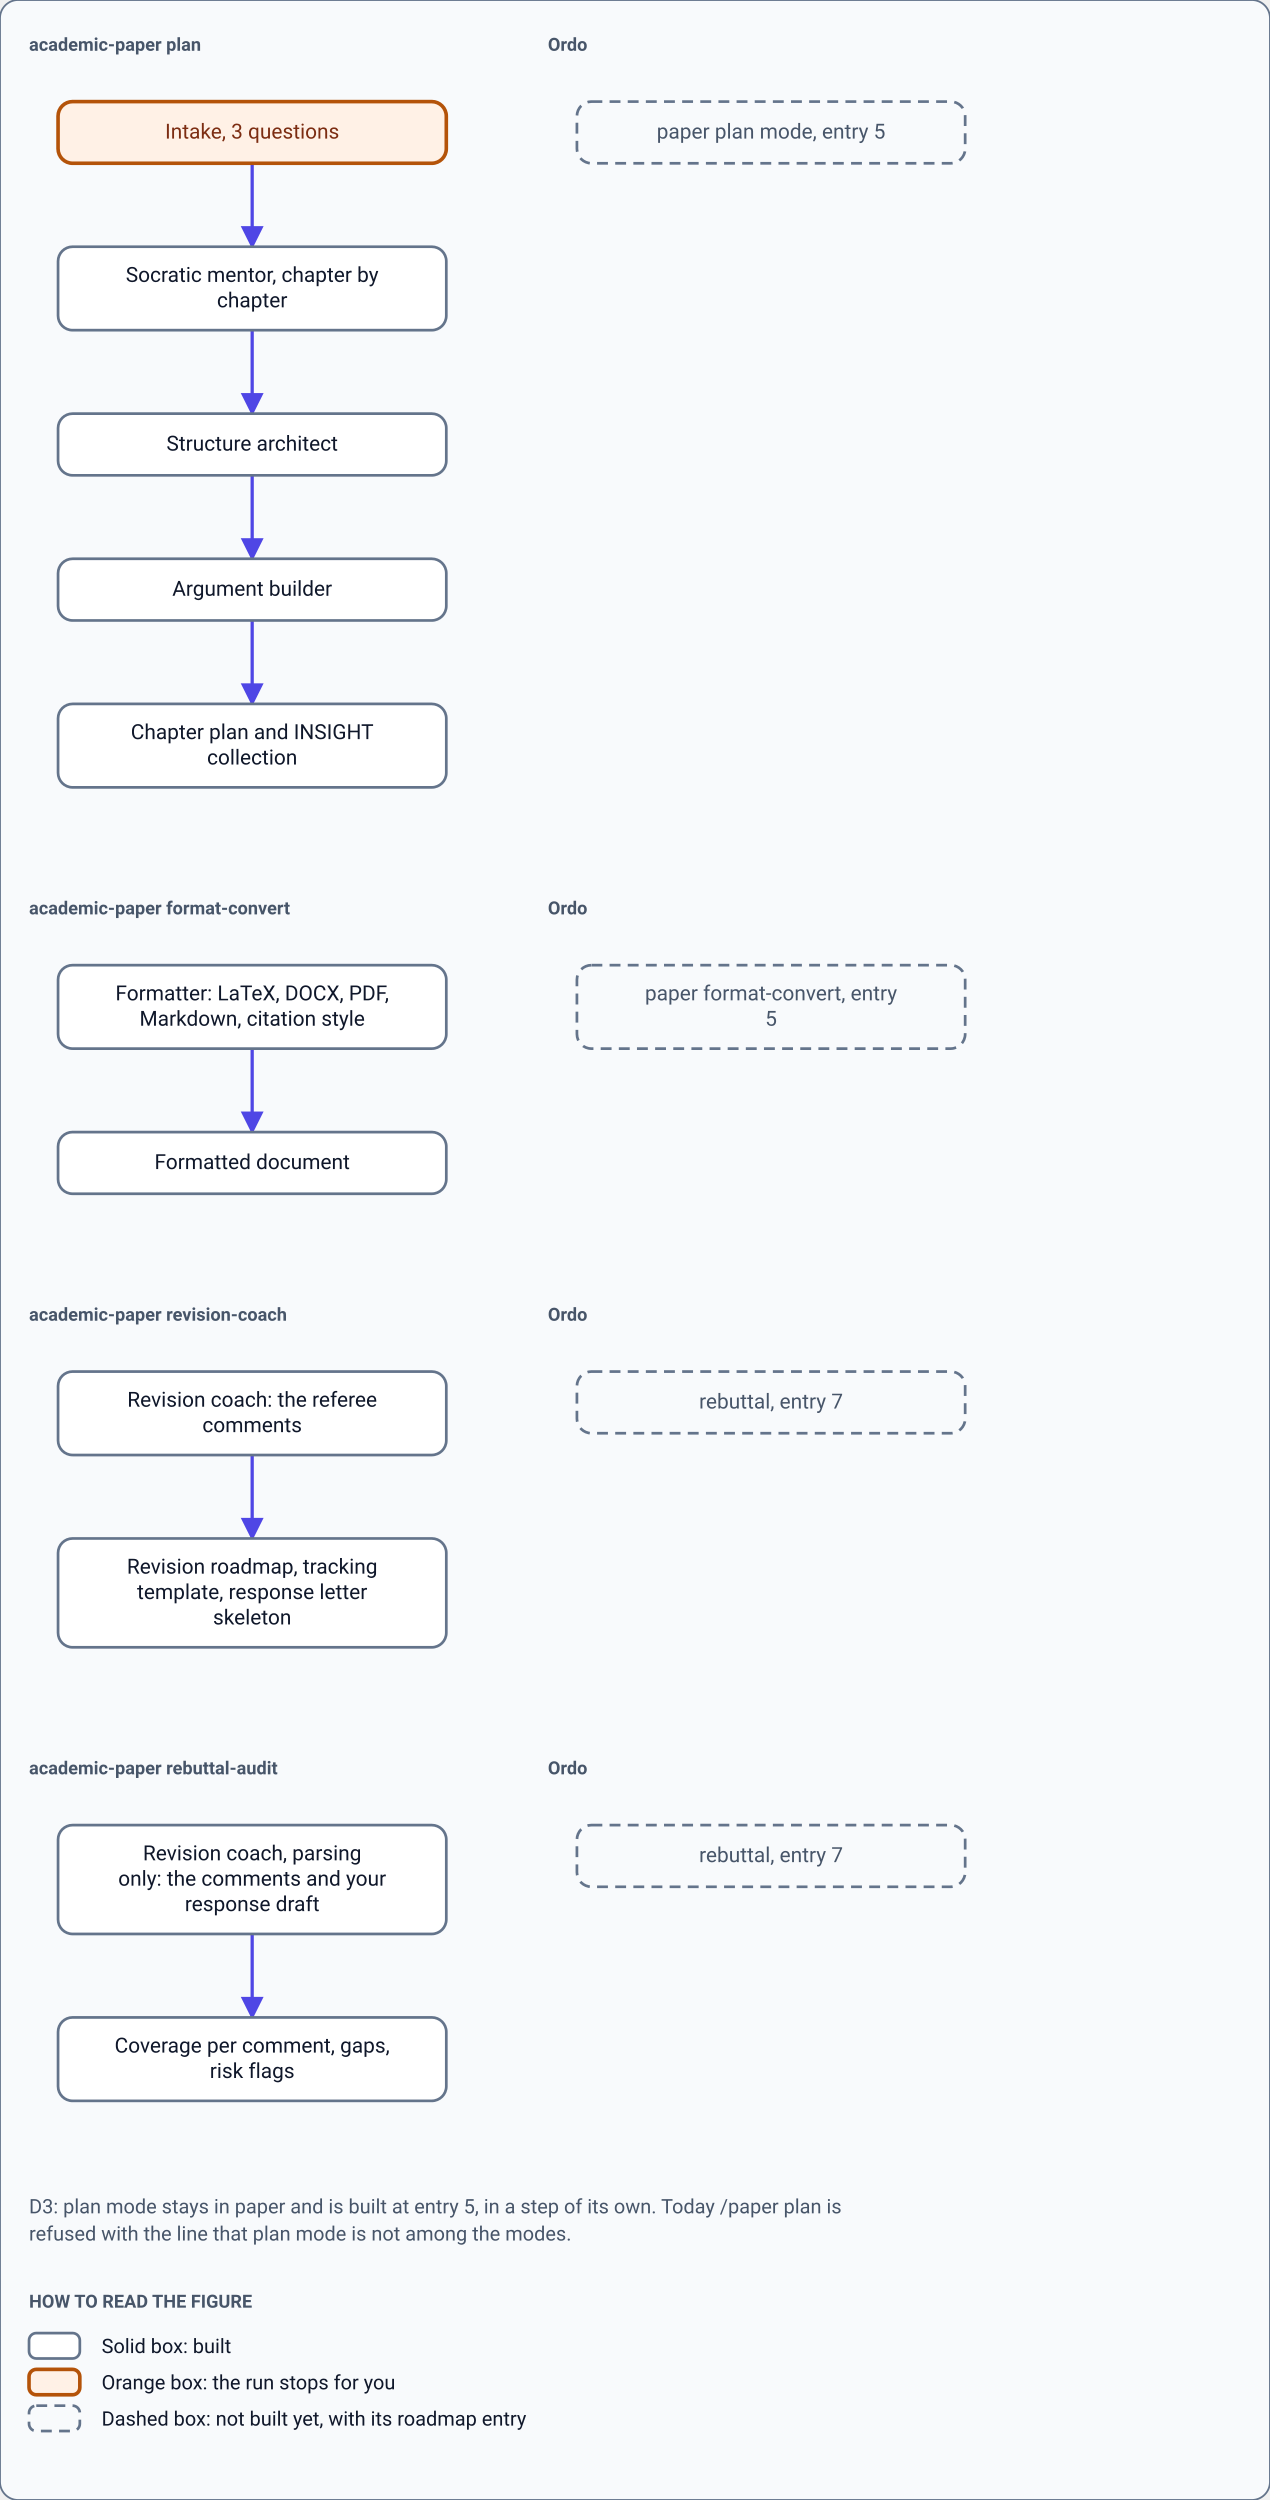
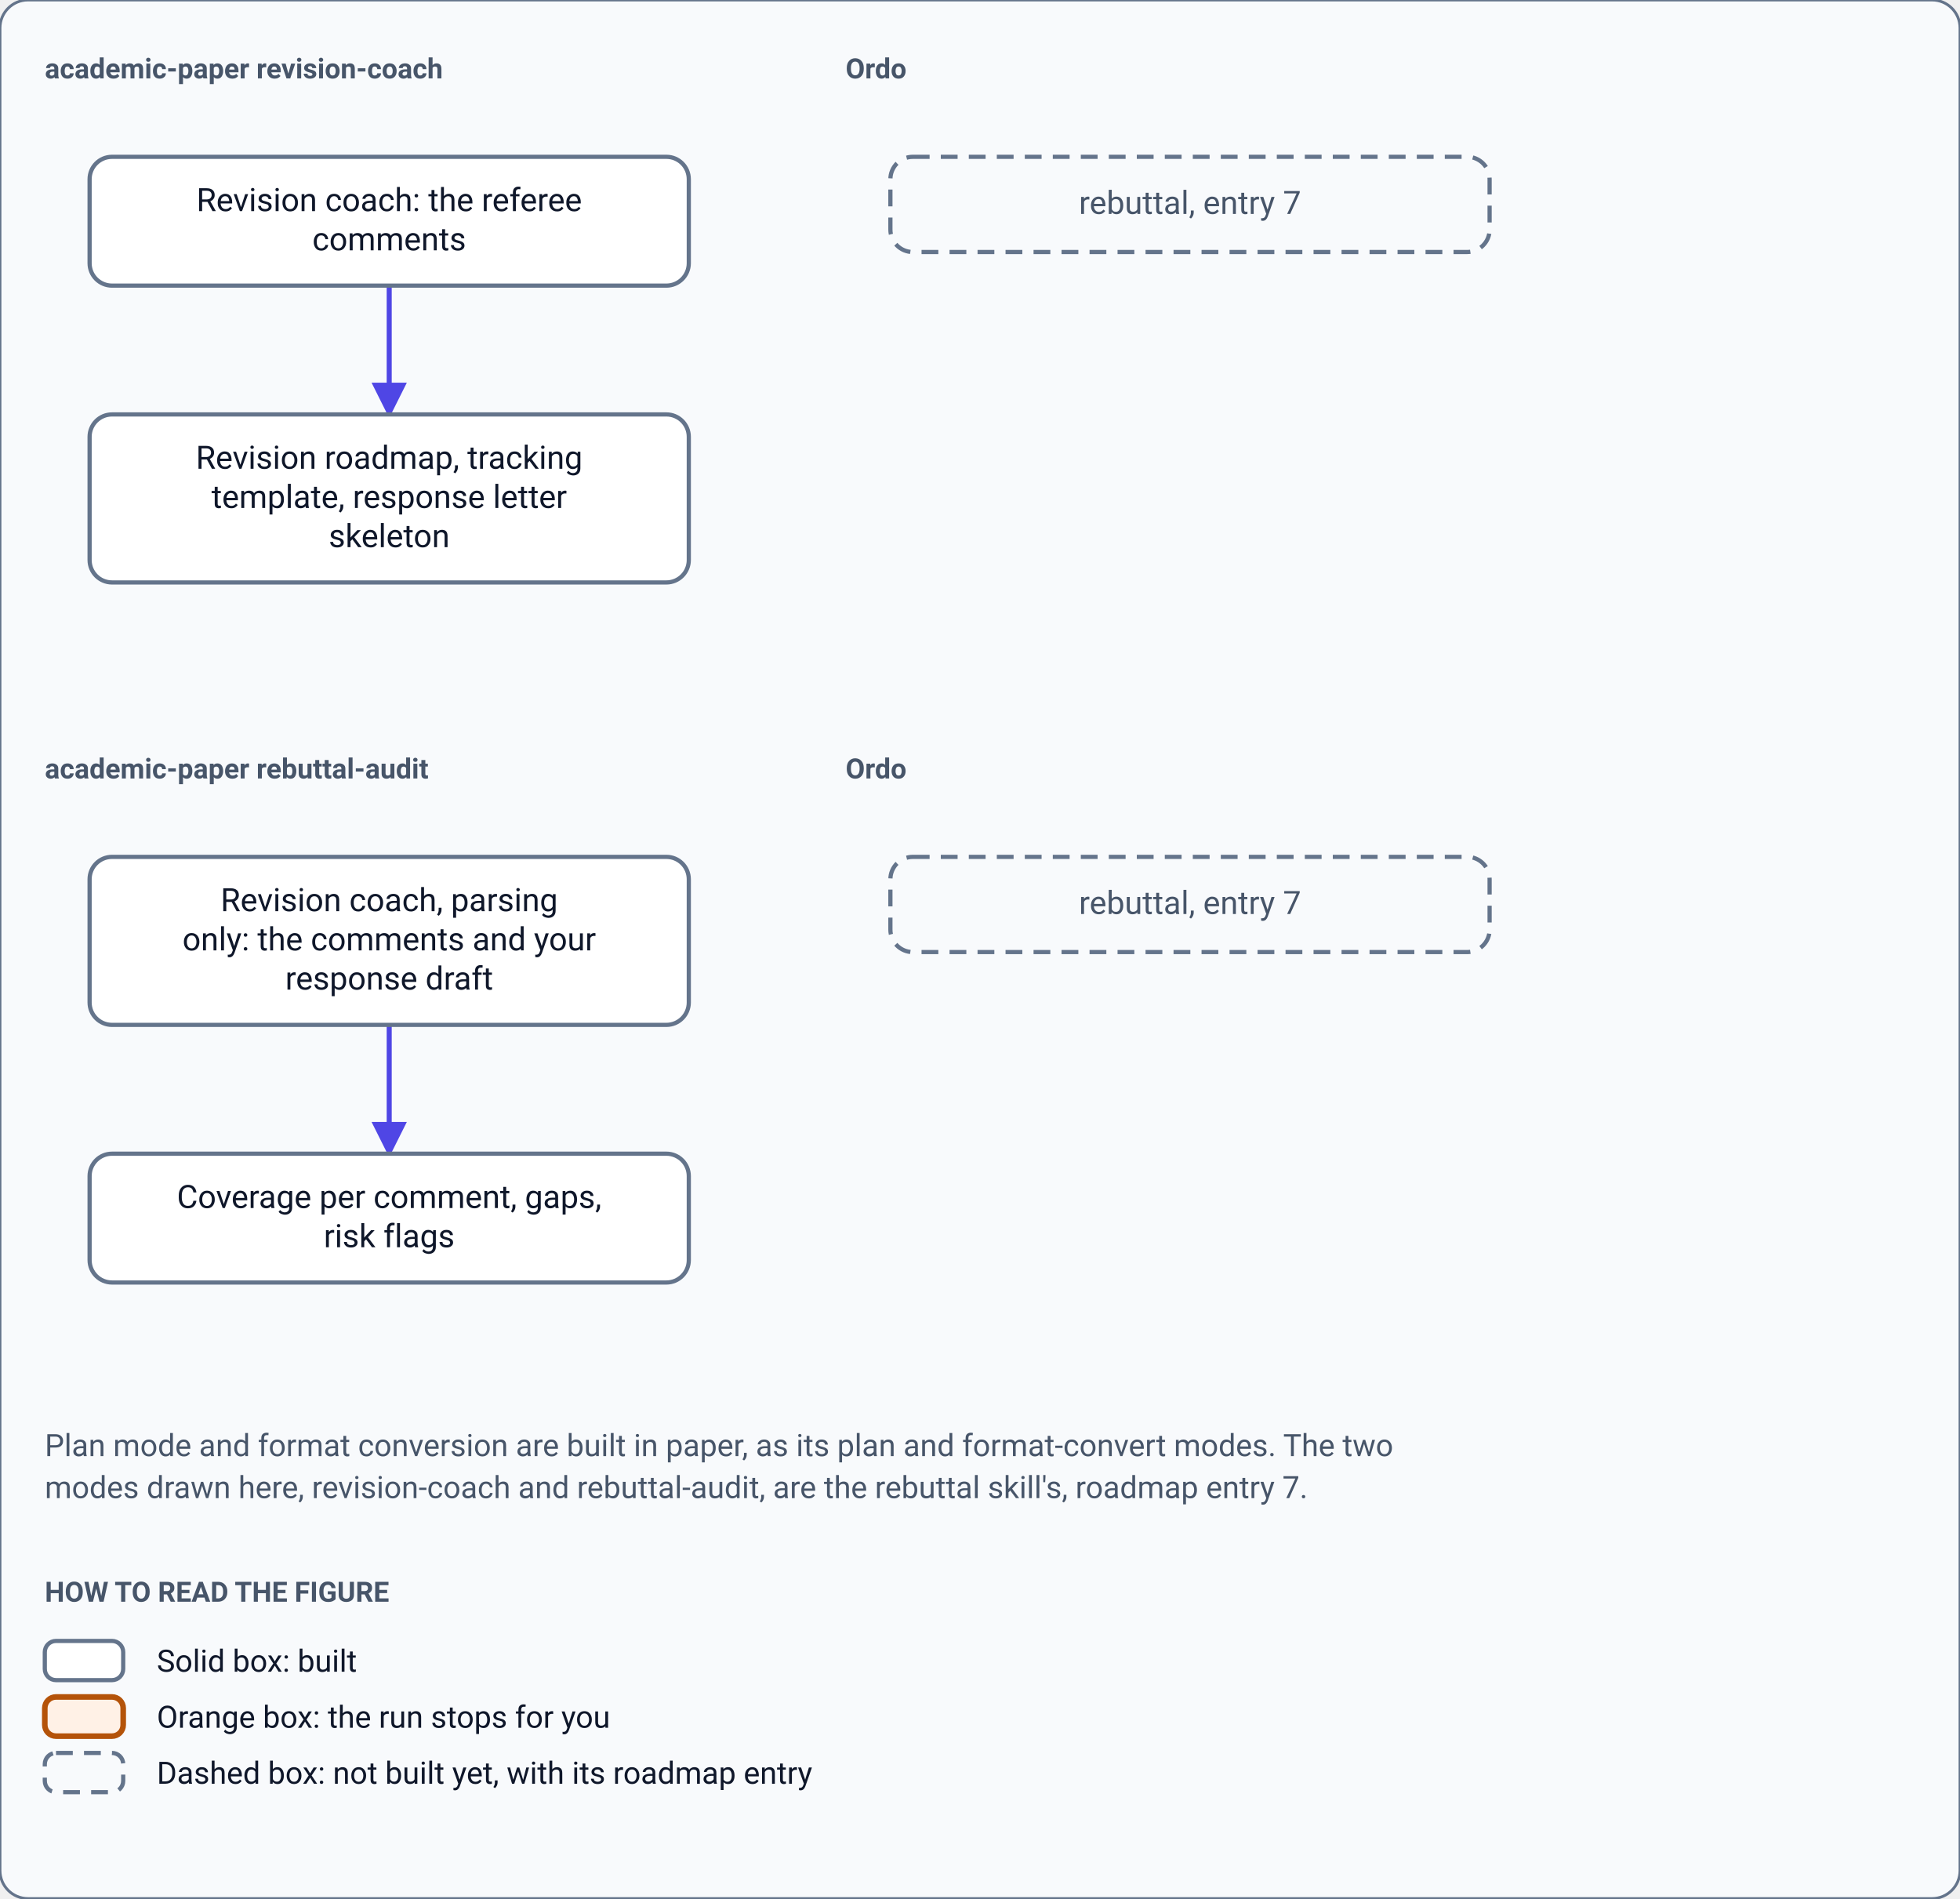
- <svg xmlns="http://www.w3.org/2000/svg" viewBox="0 0 700 1378" width="700" height="1378" role="img" aria-label="The modes academic-paper has and paper does not. Boxes: academic-paper plan: Intake, 3 questions; Socratic mentor, chapter by chapter; Structure architect; Argument builder; Chapter plan and INSIGHT collection | Ordo: paper plan mode, entry 5 | academic-paper format-convert: Formatter: LaTeX, DOCX, PDF, Markdown, citation style; Formatted document | Ordo: paper format-convert, entry 5 | academic-paper revision-coach: Revision coach: the referee comments; Revision roadmap, tracking template, response letter skeleton | Ordo: rebuttal, entry 7 | academic-paper rebuttal-audit: Revision coach, parsing only: the comments and your response draft; Coverage per comment, gaps, risk flags | Ordo: rebuttal, entry 7.">
+ <svg xmlns="http://www.w3.org/2000/svg" viewBox="0 0 700 678" width="700" height="678" role="img" aria-label="The modes academic-paper has and paper does not. Boxes: academic-paper revision-coach: Revision coach: the referee comments; Revision roadmap, tracking template, response letter skeleton | Ordo: rebuttal, entry 7 | academic-paper rebuttal-audit: Revision coach, parsing only: the comments and your response draft; Coverage per comment, gaps, risk flags | Ordo: rebuttal, entry 7.">
  <defs>
    <marker id="arrow" viewBox="0 0 10 10" refX="9" refY="5" markerWidth="7" markerHeight="7" orient="auto">
      <path d="M0,0 L10,5 L0,10 z" fill="#4f46e5" />
    </marker>
  </defs>
-   <rect x="0" y="0" width="700" height="1378" rx="10" fill="#f8fafc" stroke="#64748b" />
-   <text x="16" y="28" font-family="ui-sans-serif, -apple-system, 'Segoe UI', Roboto, Helvetica, Arial, sans-serif" font-size="10" fill="#475569" font-weight="700" text-anchor="start">academic-paper plan</text>
+   <rect x="0" y="0" width="700" height="678" rx="10" fill="#f8fafc" stroke="#64748b" />
+   <text x="16" y="28" font-family="ui-sans-serif, -apple-system, 'Segoe UI', Roboto, Helvetica, Arial, sans-serif" font-size="10" fill="#475569" font-weight="700" text-anchor="start">academic-paper revision-coach</text>
  <text x="302" y="28" font-family="ui-sans-serif, -apple-system, 'Segoe UI', Roboto, Helvetica, Arial, sans-serif" font-size="10" fill="#475569" font-weight="700" text-anchor="start">Ordo</text>
-   <path d="M139,90 L139,136" fill="none" stroke="#4f46e5" stroke-width="1.8" marker-end="url(#arrow)" stroke-linejoin="round" />
-   <path d="M139,182 L139,228" fill="none" stroke="#4f46e5" stroke-width="1.8" marker-end="url(#arrow)" stroke-linejoin="round" />
-   <path d="M139,262 L139,308" fill="none" stroke="#4f46e5" stroke-width="1.8" marker-end="url(#arrow)" stroke-linejoin="round" />
-   <path d="M139,342 L139,388" fill="none" stroke="#4f46e5" stroke-width="1.8" marker-end="url(#arrow)" stroke-linejoin="round" />
-   <rect x="32" y="56" width="214" height="34" rx="8" fill="#fff1e6" stroke="#b45309" stroke-width="2" />
-   <text x="139" y="76.4" font-family="ui-sans-serif, -apple-system, 'Segoe UI', Roboto, Helvetica, Arial, sans-serif" font-size="11.5" fill="#7c2d12" font-weight="400" text-anchor="middle">Intake, 3 questions</text>
-   <rect x="32" y="136" width="214" height="46" rx="8" fill="#ffffff" stroke="#64748b" stroke-width="1.5" />
-   <text x="139" y="155.4" font-family="ui-sans-serif, -apple-system, 'Segoe UI', Roboto, Helvetica, Arial, sans-serif" font-size="11.5" fill="#0f172a" font-weight="400" text-anchor="middle">Socratic mentor, chapter by</text>
-   <text x="139" y="169.4" font-family="ui-sans-serif, -apple-system, 'Segoe UI', Roboto, Helvetica, Arial, sans-serif" font-size="11.5" fill="#0f172a" font-weight="400" text-anchor="middle">chapter</text>
-   <rect x="32" y="228" width="214" height="34" rx="8" fill="#ffffff" stroke="#64748b" stroke-width="1.5" />
-   <text x="139" y="248.4" font-family="ui-sans-serif, -apple-system, 'Segoe UI', Roboto, Helvetica, Arial, sans-serif" font-size="11.5" fill="#0f172a" font-weight="400" text-anchor="middle">Structure architect</text>
-   <rect x="32" y="308" width="214" height="34" rx="8" fill="#ffffff" stroke="#64748b" stroke-width="1.5" />
-   <text x="139" y="328.4" font-family="ui-sans-serif, -apple-system, 'Segoe UI', Roboto, Helvetica, Arial, sans-serif" font-size="11.5" fill="#0f172a" font-weight="400" text-anchor="middle">Argument builder</text>
-   <rect x="32" y="388" width="214" height="46" rx="8" fill="#ffffff" stroke="#64748b" stroke-width="1.5" />
-   <text x="139" y="407.4" font-family="ui-sans-serif, -apple-system, 'Segoe UI', Roboto, Helvetica, Arial, sans-serif" font-size="11.5" fill="#0f172a" font-weight="400" text-anchor="middle">Chapter plan and INSIGHT</text>
-   <text x="139" y="421.4" font-family="ui-sans-serif, -apple-system, 'Segoe UI', Roboto, Helvetica, Arial, sans-serif" font-size="11.5" fill="#0f172a" font-weight="400" text-anchor="middle">collection</text>
+   <path d="M139,102 L139,148" fill="none" stroke="#4f46e5" stroke-width="1.8" marker-end="url(#arrow)" stroke-linejoin="round" />
+   <rect x="32" y="56" width="214" height="46" rx="8" fill="#ffffff" stroke="#64748b" stroke-width="1.5" />
+   <text x="139" y="75.4" font-family="ui-sans-serif, -apple-system, 'Segoe UI', Roboto, Helvetica, Arial, sans-serif" font-size="11.5" fill="#0f172a" font-weight="400" text-anchor="middle">Revision coach: the referee</text>
+   <text x="139" y="89.4" font-family="ui-sans-serif, -apple-system, 'Segoe UI', Roboto, Helvetica, Arial, sans-serif" font-size="11.5" fill="#0f172a" font-weight="400" text-anchor="middle">comments</text>
+   <rect x="32" y="148" width="214" height="60" rx="8" fill="#ffffff" stroke="#64748b" stroke-width="1.5" />
+   <text x="139" y="167.4" font-family="ui-sans-serif, -apple-system, 'Segoe UI', Roboto, Helvetica, Arial, sans-serif" font-size="11.5" fill="#0f172a" font-weight="400" text-anchor="middle">Revision roadmap, tracking</text>
+   <text x="139" y="181.4" font-family="ui-sans-serif, -apple-system, 'Segoe UI', Roboto, Helvetica, Arial, sans-serif" font-size="11.5" fill="#0f172a" font-weight="400" text-anchor="middle">template, response letter</text>
+   <text x="139" y="195.4" font-family="ui-sans-serif, -apple-system, 'Segoe UI', Roboto, Helvetica, Arial, sans-serif" font-size="11.5" fill="#0f172a" font-weight="400" text-anchor="middle">skeleton</text>
  <rect x="318" y="56" width="214" height="34" rx="8" fill="#f8fafc" stroke="#64748b" stroke-width="1.5" stroke-dasharray="6 4" />
-   <text x="425" y="76.4" font-family="ui-sans-serif, -apple-system, 'Segoe UI', Roboto, Helvetica, Arial, sans-serif" font-size="11.5" fill="#475569" font-weight="400" text-anchor="middle">paper plan mode, entry 5</text>
-   <text x="16" y="504" font-family="ui-sans-serif, -apple-system, 'Segoe UI', Roboto, Helvetica, Arial, sans-serif" font-size="10" fill="#475569" font-weight="700" text-anchor="start">academic-paper format-convert</text>
-   <text x="302" y="504" font-family="ui-sans-serif, -apple-system, 'Segoe UI', Roboto, Helvetica, Arial, sans-serif" font-size="10" fill="#475569" font-weight="700" text-anchor="start">Ordo</text>
-   <path d="M139,578 L139,624" fill="none" stroke="#4f46e5" stroke-width="1.8" marker-end="url(#arrow)" stroke-linejoin="round" />
-   <rect x="32" y="532" width="214" height="46" rx="8" fill="#ffffff" stroke="#64748b" stroke-width="1.5" />
-   <text x="139" y="551.4" font-family="ui-sans-serif, -apple-system, 'Segoe UI', Roboto, Helvetica, Arial, sans-serif" font-size="11.5" fill="#0f172a" font-weight="400" text-anchor="middle">Formatter: LaTeX, DOCX, PDF,</text>
-   <text x="139" y="565.4" font-family="ui-sans-serif, -apple-system, 'Segoe UI', Roboto, Helvetica, Arial, sans-serif" font-size="11.5" fill="#0f172a" font-weight="400" text-anchor="middle">Markdown, citation style</text>
-   <rect x="32" y="624" width="214" height="34" rx="8" fill="#ffffff" stroke="#64748b" stroke-width="1.5" />
-   <text x="139" y="644.4" font-family="ui-sans-serif, -apple-system, 'Segoe UI', Roboto, Helvetica, Arial, sans-serif" font-size="11.5" fill="#0f172a" font-weight="400" text-anchor="middle">Formatted document</text>
-   <rect x="318" y="532" width="214" height="46" rx="8" fill="#f8fafc" stroke="#64748b" stroke-width="1.5" stroke-dasharray="6 4" />
-   <text x="425" y="551.4" font-family="ui-sans-serif, -apple-system, 'Segoe UI', Roboto, Helvetica, Arial, sans-serif" font-size="11.5" fill="#475569" font-weight="400" text-anchor="middle">paper format-convert, entry</text>
-   <text x="425" y="565.4" font-family="ui-sans-serif, -apple-system, 'Segoe UI', Roboto, Helvetica, Arial, sans-serif" font-size="11.5" fill="#475569" font-weight="400" text-anchor="middle">5</text>
-   <text x="16" y="728" font-family="ui-sans-serif, -apple-system, 'Segoe UI', Roboto, Helvetica, Arial, sans-serif" font-size="10" fill="#475569" font-weight="700" text-anchor="start">academic-paper revision-coach</text>
-   <text x="302" y="728" font-family="ui-sans-serif, -apple-system, 'Segoe UI', Roboto, Helvetica, Arial, sans-serif" font-size="10" fill="#475569" font-weight="700" text-anchor="start">Ordo</text>
-   <path d="M139,802 L139,848" fill="none" stroke="#4f46e5" stroke-width="1.8" marker-end="url(#arrow)" stroke-linejoin="round" />
-   <rect x="32" y="756" width="214" height="46" rx="8" fill="#ffffff" stroke="#64748b" stroke-width="1.5" />
-   <text x="139" y="775.4" font-family="ui-sans-serif, -apple-system, 'Segoe UI', Roboto, Helvetica, Arial, sans-serif" font-size="11.5" fill="#0f172a" font-weight="400" text-anchor="middle">Revision coach: the referee</text>
-   <text x="139" y="789.4" font-family="ui-sans-serif, -apple-system, 'Segoe UI', Roboto, Helvetica, Arial, sans-serif" font-size="11.5" fill="#0f172a" font-weight="400" text-anchor="middle">comments</text>
-   <rect x="32" y="848" width="214" height="60" rx="8" fill="#ffffff" stroke="#64748b" stroke-width="1.5" />
-   <text x="139" y="867.4" font-family="ui-sans-serif, -apple-system, 'Segoe UI', Roboto, Helvetica, Arial, sans-serif" font-size="11.5" fill="#0f172a" font-weight="400" text-anchor="middle">Revision roadmap, tracking</text>
-   <text x="139" y="881.4" font-family="ui-sans-serif, -apple-system, 'Segoe UI', Roboto, Helvetica, Arial, sans-serif" font-size="11.5" fill="#0f172a" font-weight="400" text-anchor="middle">template, response letter</text>
-   <text x="139" y="895.4" font-family="ui-sans-serif, -apple-system, 'Segoe UI', Roboto, Helvetica, Arial, sans-serif" font-size="11.5" fill="#0f172a" font-weight="400" text-anchor="middle">skeleton</text>
-   <rect x="318" y="756" width="214" height="34" rx="8" fill="#f8fafc" stroke="#64748b" stroke-width="1.5" stroke-dasharray="6 4" />
-   <text x="425" y="776.4" font-family="ui-sans-serif, -apple-system, 'Segoe UI', Roboto, Helvetica, Arial, sans-serif" font-size="11.5" fill="#475569" font-weight="400" text-anchor="middle">rebuttal, entry 7</text>
-   <text x="16" y="978" font-family="ui-sans-serif, -apple-system, 'Segoe UI', Roboto, Helvetica, Arial, sans-serif" font-size="10" fill="#475569" font-weight="700" text-anchor="start">academic-paper rebuttal-audit</text>
-   <text x="302" y="978" font-family="ui-sans-serif, -apple-system, 'Segoe UI', Roboto, Helvetica, Arial, sans-serif" font-size="10" fill="#475569" font-weight="700" text-anchor="start">Ordo</text>
-   <path d="M139,1066 L139,1112" fill="none" stroke="#4f46e5" stroke-width="1.8" marker-end="url(#arrow)" stroke-linejoin="round" />
-   <rect x="32" y="1006" width="214" height="60" rx="8" fill="#ffffff" stroke="#64748b" stroke-width="1.5" />
-   <text x="139" y="1025.4" font-family="ui-sans-serif, -apple-system, 'Segoe UI', Roboto, Helvetica, Arial, sans-serif" font-size="11.5" fill="#0f172a" font-weight="400" text-anchor="middle">Revision coach, parsing</text>
-   <text x="139" y="1039.4" font-family="ui-sans-serif, -apple-system, 'Segoe UI', Roboto, Helvetica, Arial, sans-serif" font-size="11.5" fill="#0f172a" font-weight="400" text-anchor="middle">only: the comments and your</text>
-   <text x="139" y="1053.4" font-family="ui-sans-serif, -apple-system, 'Segoe UI', Roboto, Helvetica, Arial, sans-serif" font-size="11.5" fill="#0f172a" font-weight="400" text-anchor="middle">response draft</text>
-   <rect x="32" y="1112" width="214" height="46" rx="8" fill="#ffffff" stroke="#64748b" stroke-width="1.5" />
-   <text x="139" y="1131.4" font-family="ui-sans-serif, -apple-system, 'Segoe UI', Roboto, Helvetica, Arial, sans-serif" font-size="11.5" fill="#0f172a" font-weight="400" text-anchor="middle">Coverage per comment, gaps,</text>
-   <text x="139" y="1145.4" font-family="ui-sans-serif, -apple-system, 'Segoe UI', Roboto, Helvetica, Arial, sans-serif" font-size="11.5" fill="#0f172a" font-weight="400" text-anchor="middle">risk flags</text>
-   <rect x="318" y="1006" width="214" height="34" rx="8" fill="#f8fafc" stroke="#64748b" stroke-width="1.5" stroke-dasharray="6 4" />
-   <text x="425" y="1026.4" font-family="ui-sans-serif, -apple-system, 'Segoe UI', Roboto, Helvetica, Arial, sans-serif" font-size="11.5" fill="#475569" font-weight="400" text-anchor="middle">rebuttal, entry 7</text>
-   <text x="16" y="1220" font-family="ui-sans-serif, -apple-system, 'Segoe UI', Roboto, Helvetica, Arial, sans-serif" font-size="11" fill="#475569" font-weight="400" text-anchor="start">D3: plan mode stays in paper and is built at entry 5, in a step of its own. Today /paper plan is</text>
-   <text x="16" y="1235" font-family="ui-sans-serif, -apple-system, 'Segoe UI', Roboto, Helvetica, Arial, sans-serif" font-size="11" fill="#475569" font-weight="400" text-anchor="start">refused with the line that plan mode is not among the modes.</text>
-   <text x="16" y="1272" font-family="ui-sans-serif, -apple-system, 'Segoe UI', Roboto, Helvetica, Arial, sans-serif" font-size="10" fill="#475569" font-weight="700" text-anchor="start">HOW TO READ THE FIGURE</text>
-   <rect x="16" y="1286" width="28" height="14" rx="4" fill="#ffffff" stroke="#64748b" stroke-width="1.5" />
-   <text x="56" y="1297" font-family="ui-sans-serif, -apple-system, 'Segoe UI', Roboto, Helvetica, Arial, sans-serif" font-size="11" fill="#0f172a" font-weight="400" text-anchor="start">Solid box: built</text>
-   <rect x="16" y="1306" width="28" height="14" rx="4" fill="#fff1e6" stroke="#b45309" stroke-width="2" />
-   <text x="56" y="1317" font-family="ui-sans-serif, -apple-system, 'Segoe UI', Roboto, Helvetica, Arial, sans-serif" font-size="11" fill="#0f172a" font-weight="400" text-anchor="start">Orange box: the run stops for you</text>
-   <rect x="16" y="1326" width="28" height="14" rx="4" fill="#f8fafc" stroke="#64748b" stroke-width="1.5" stroke-dasharray="6 4" />
-   <text x="56" y="1337" font-family="ui-sans-serif, -apple-system, 'Segoe UI', Roboto, Helvetica, Arial, sans-serif" font-size="11" fill="#0f172a" font-weight="400" text-anchor="start">Dashed box: not built yet, with its roadmap entry</text>
+   <text x="425" y="76.4" font-family="ui-sans-serif, -apple-system, 'Segoe UI', Roboto, Helvetica, Arial, sans-serif" font-size="11.5" fill="#475569" font-weight="400" text-anchor="middle">rebuttal, entry 7</text>
+   <text x="16" y="278" font-family="ui-sans-serif, -apple-system, 'Segoe UI', Roboto, Helvetica, Arial, sans-serif" font-size="10" fill="#475569" font-weight="700" text-anchor="start">academic-paper rebuttal-audit</text>
+   <text x="302" y="278" font-family="ui-sans-serif, -apple-system, 'Segoe UI', Roboto, Helvetica, Arial, sans-serif" font-size="10" fill="#475569" font-weight="700" text-anchor="start">Ordo</text>
+   <path d="M139,366 L139,412" fill="none" stroke="#4f46e5" stroke-width="1.8" marker-end="url(#arrow)" stroke-linejoin="round" />
+   <rect x="32" y="306" width="214" height="60" rx="8" fill="#ffffff" stroke="#64748b" stroke-width="1.5" />
+   <text x="139" y="325.4" font-family="ui-sans-serif, -apple-system, 'Segoe UI', Roboto, Helvetica, Arial, sans-serif" font-size="11.5" fill="#0f172a" font-weight="400" text-anchor="middle">Revision coach, parsing</text>
+   <text x="139" y="339.4" font-family="ui-sans-serif, -apple-system, 'Segoe UI', Roboto, Helvetica, Arial, sans-serif" font-size="11.5" fill="#0f172a" font-weight="400" text-anchor="middle">only: the comments and your</text>
+   <text x="139" y="353.4" font-family="ui-sans-serif, -apple-system, 'Segoe UI', Roboto, Helvetica, Arial, sans-serif" font-size="11.5" fill="#0f172a" font-weight="400" text-anchor="middle">response draft</text>
+   <rect x="32" y="412" width="214" height="46" rx="8" fill="#ffffff" stroke="#64748b" stroke-width="1.5" />
+   <text x="139" y="431.4" font-family="ui-sans-serif, -apple-system, 'Segoe UI', Roboto, Helvetica, Arial, sans-serif" font-size="11.5" fill="#0f172a" font-weight="400" text-anchor="middle">Coverage per comment, gaps,</text>
+   <text x="139" y="445.4" font-family="ui-sans-serif, -apple-system, 'Segoe UI', Roboto, Helvetica, Arial, sans-serif" font-size="11.5" fill="#0f172a" font-weight="400" text-anchor="middle">risk flags</text>
+   <rect x="318" y="306" width="214" height="34" rx="8" fill="#f8fafc" stroke="#64748b" stroke-width="1.5" stroke-dasharray="6 4" />
+   <text x="425" y="326.4" font-family="ui-sans-serif, -apple-system, 'Segoe UI', Roboto, Helvetica, Arial, sans-serif" font-size="11.5" fill="#475569" font-weight="400" text-anchor="middle">rebuttal, entry 7</text>
+   <text x="16" y="520" font-family="ui-sans-serif, -apple-system, 'Segoe UI', Roboto, Helvetica, Arial, sans-serif" font-size="11" fill="#475569" font-weight="400" text-anchor="start">Plan mode and format conversion are built in paper, as its plan and format-convert modes. The two</text>
+   <text x="16" y="535" font-family="ui-sans-serif, -apple-system, 'Segoe UI', Roboto, Helvetica, Arial, sans-serif" font-size="11" fill="#475569" font-weight="400" text-anchor="start">modes drawn here, revision-coach and rebuttal-audit, are the rebuttal skill's, roadmap entry 7.</text>
+   <text x="16" y="572" font-family="ui-sans-serif, -apple-system, 'Segoe UI', Roboto, Helvetica, Arial, sans-serif" font-size="10" fill="#475569" font-weight="700" text-anchor="start">HOW TO READ THE FIGURE</text>
+   <rect x="16" y="586" width="28" height="14" rx="4" fill="#ffffff" stroke="#64748b" stroke-width="1.5" />
+   <text x="56" y="597" font-family="ui-sans-serif, -apple-system, 'Segoe UI', Roboto, Helvetica, Arial, sans-serif" font-size="11" fill="#0f172a" font-weight="400" text-anchor="start">Solid box: built</text>
+   <rect x="16" y="606" width="28" height="14" rx="4" fill="#fff1e6" stroke="#b45309" stroke-width="2" />
+   <text x="56" y="617" font-family="ui-sans-serif, -apple-system, 'Segoe UI', Roboto, Helvetica, Arial, sans-serif" font-size="11" fill="#0f172a" font-weight="400" text-anchor="start">Orange box: the run stops for you</text>
+   <rect x="16" y="626" width="28" height="14" rx="4" fill="#f8fafc" stroke="#64748b" stroke-width="1.5" stroke-dasharray="6 4" />
+   <text x="56" y="637" font-family="ui-sans-serif, -apple-system, 'Segoe UI', Roboto, Helvetica, Arial, sans-serif" font-size="11" fill="#0f172a" font-weight="400" text-anchor="start">Dashed box: not built yet, with its roadmap entry</text>
</svg>
